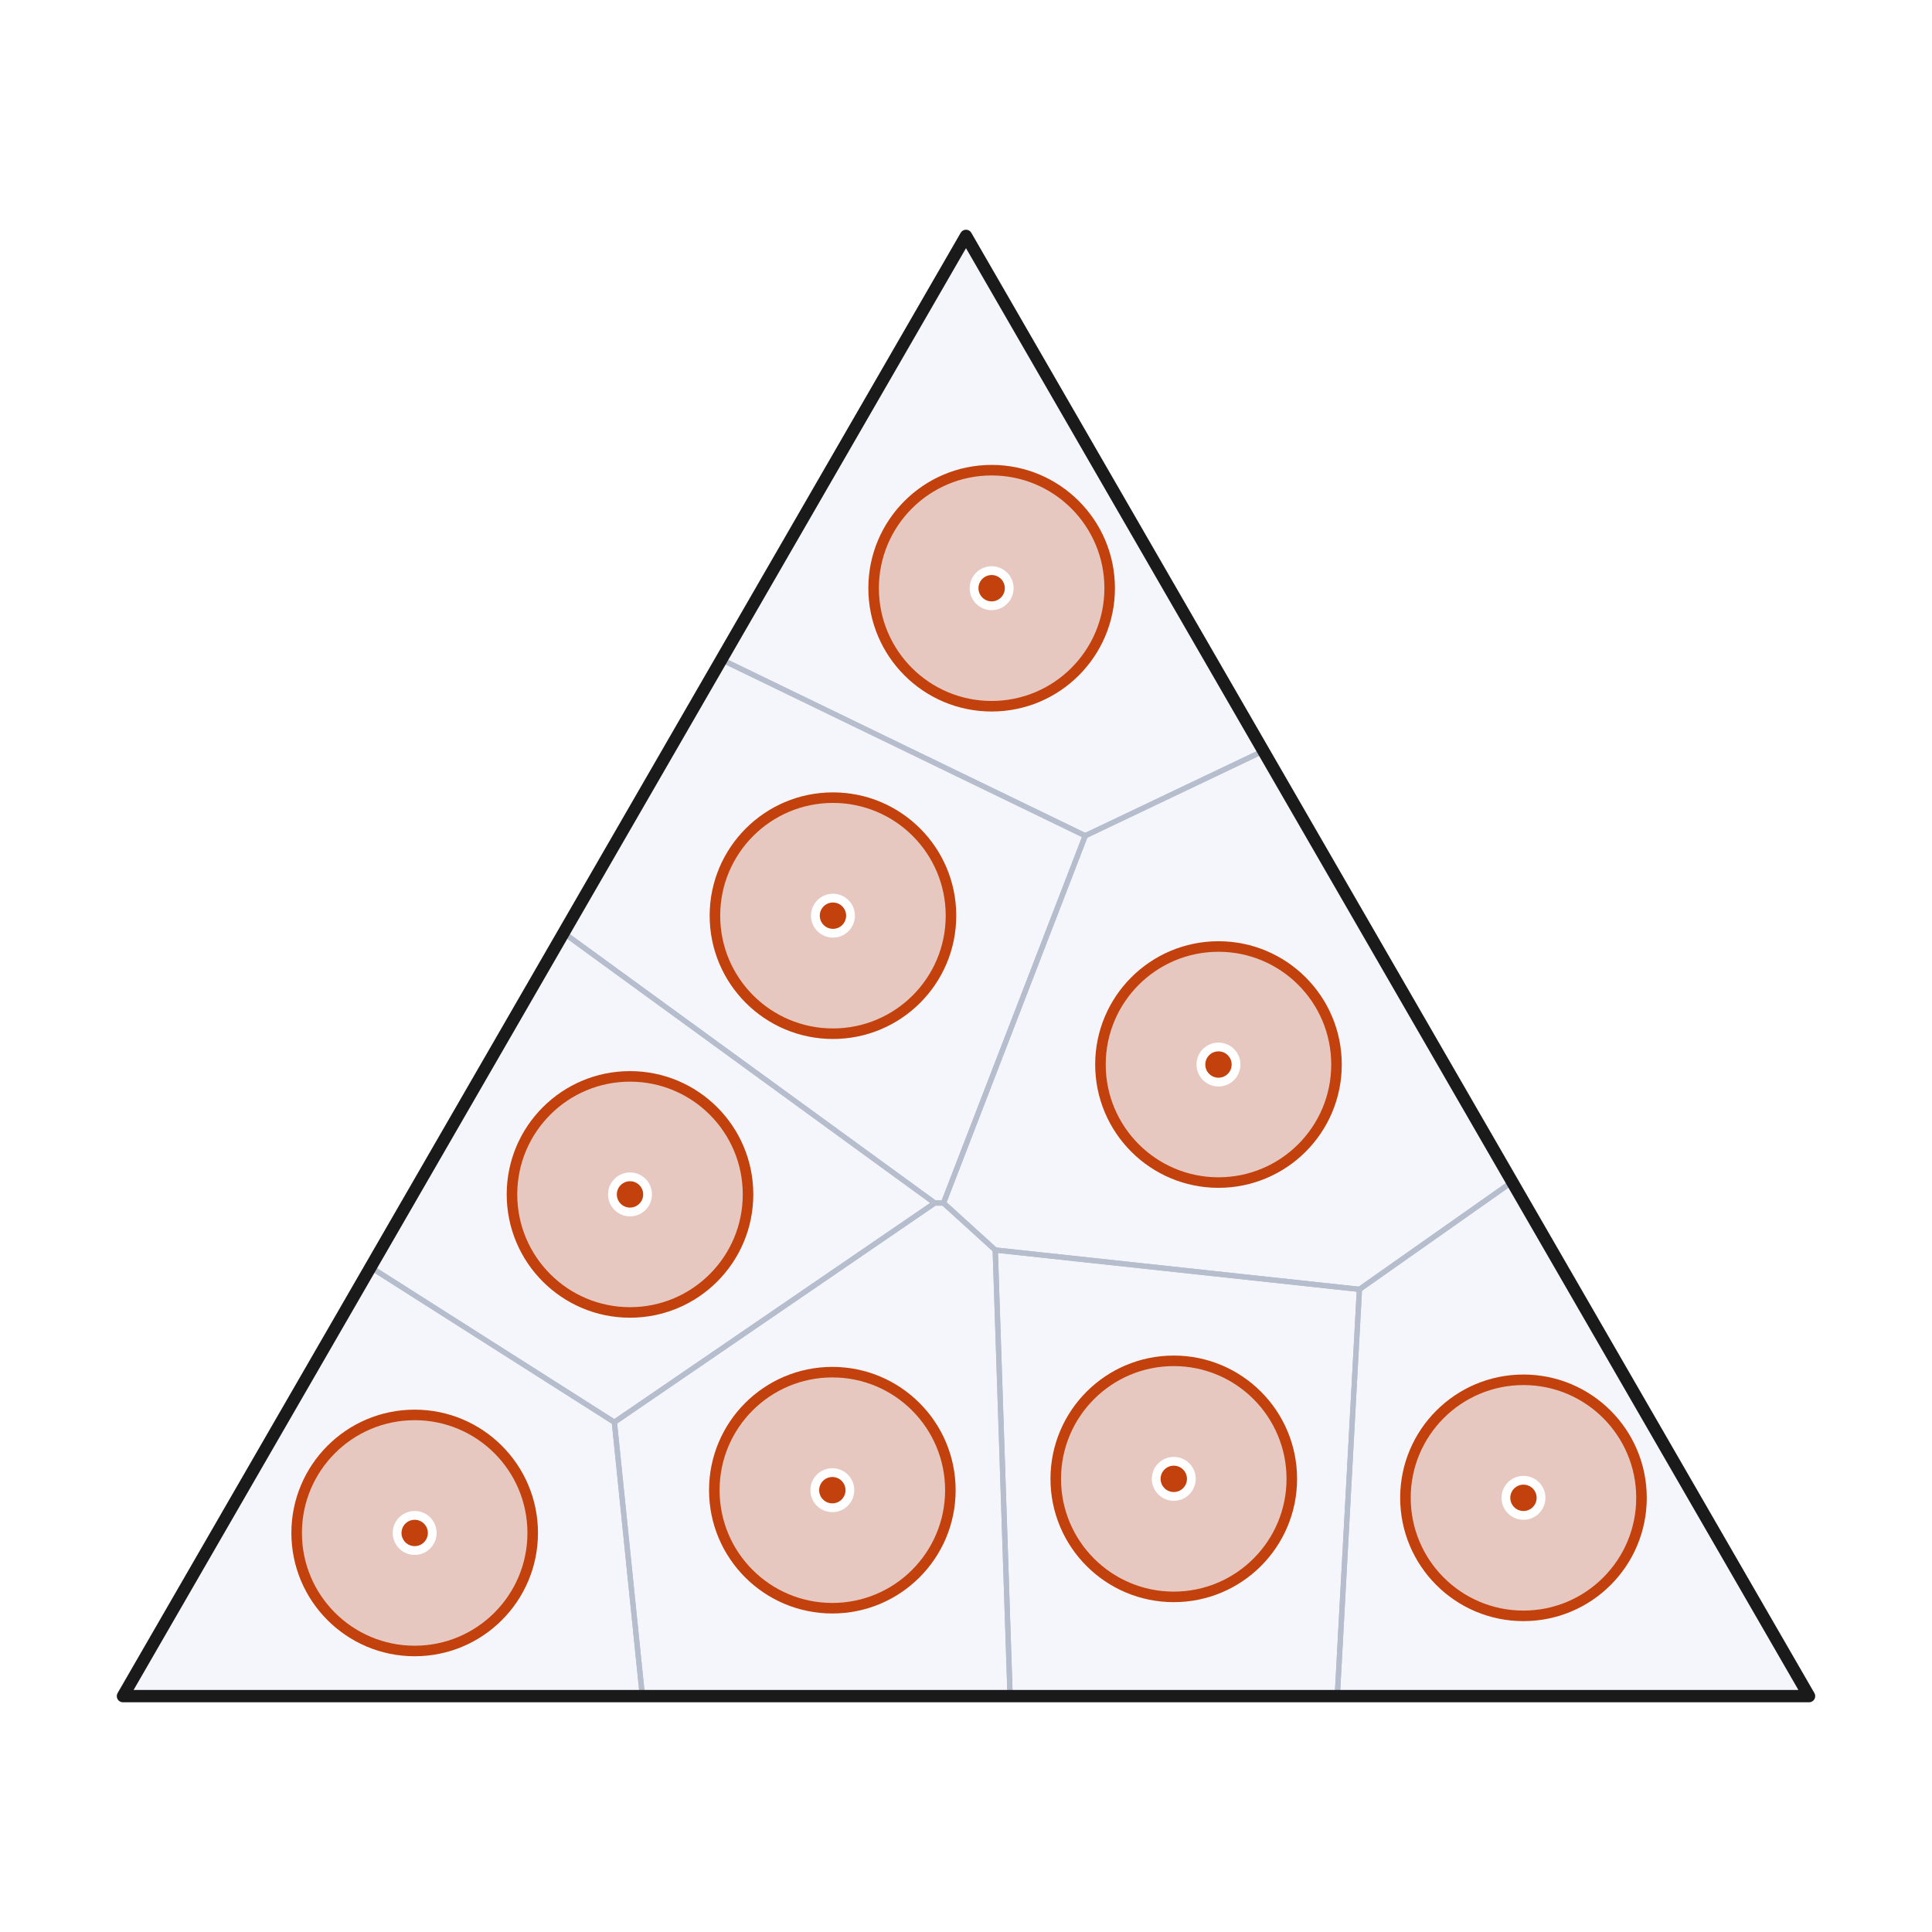
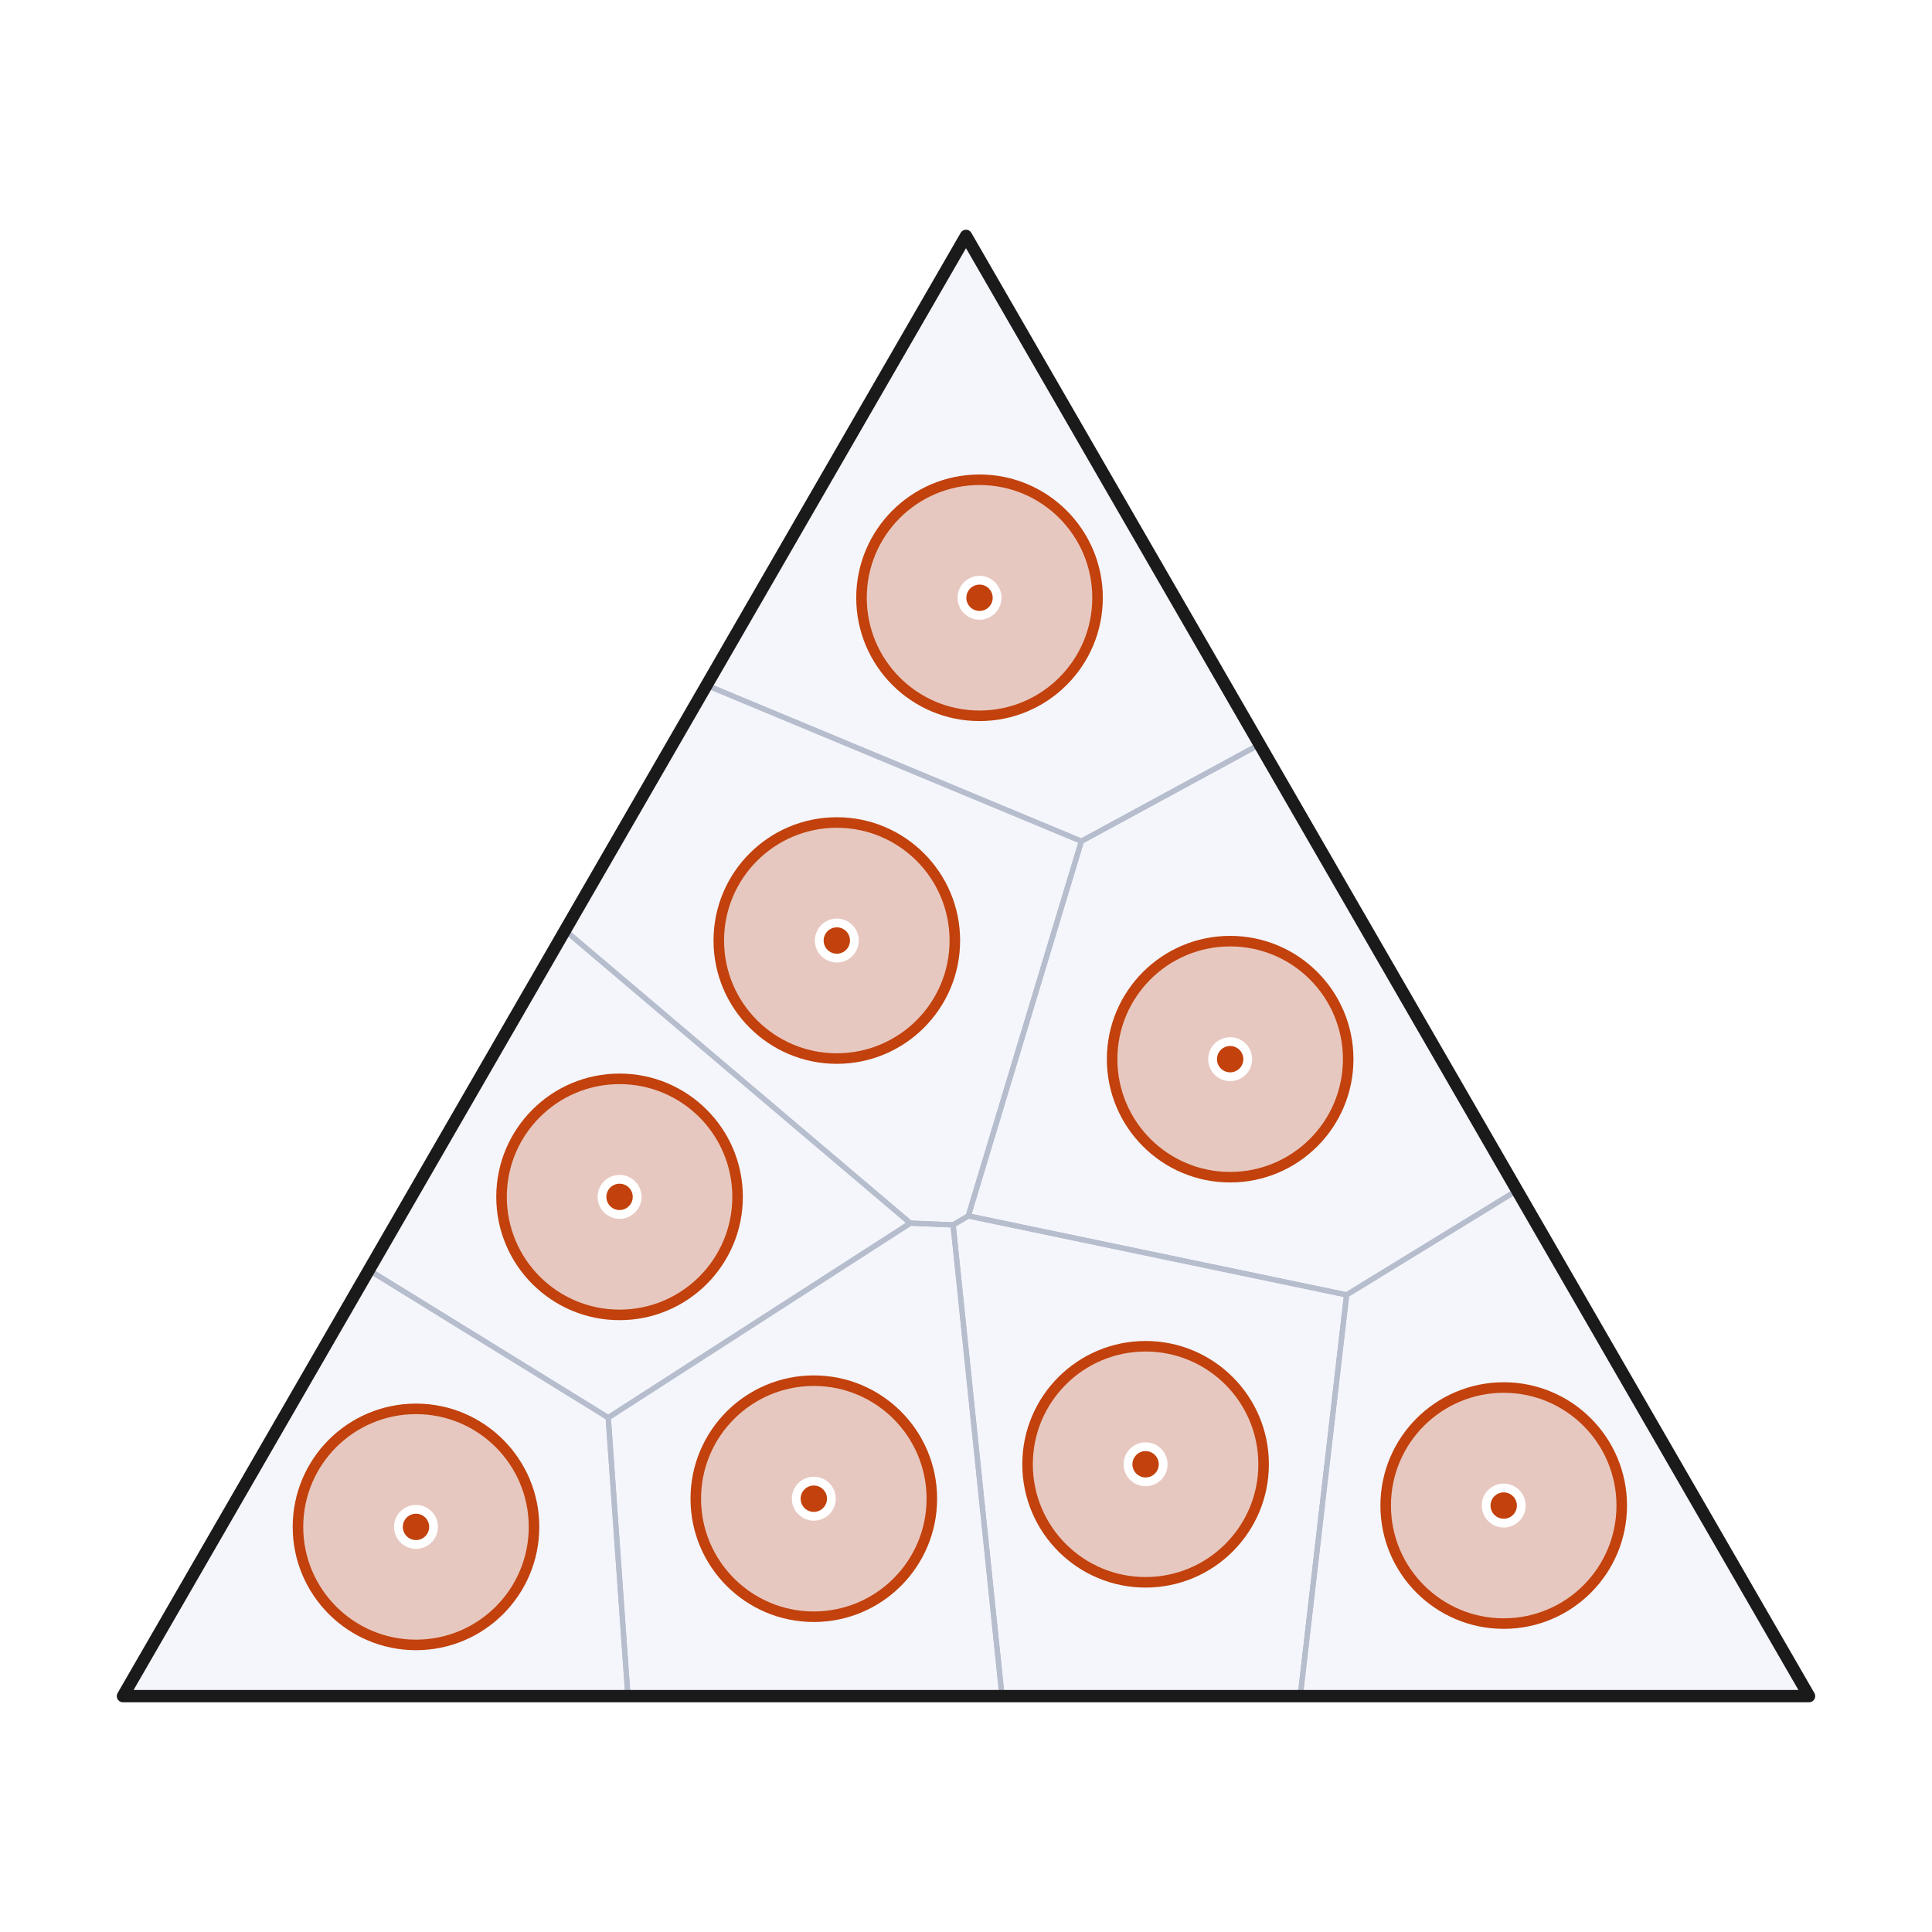
<svg xmlns="http://www.w3.org/2000/svg" viewBox="0 0 220 220" role="img" aria-label="8 circles of radius 0.7 in polygon">
  <style>
    .bg { fill: #fff; }
    .cells path { fill: rgba(80, 110, 200, 0.06); stroke: #b6bdcd; stroke-width: 0.6; }
    .boundary { fill: none; stroke: #1a1a1a; stroke-width: 1.4; stroke-linejoin: round; }
    .sites circle { fill: #c2410c; stroke: #fff; stroke-width: 1; }
    .sites circle.disc { fill: rgba(194, 65, 12, 0.25); stroke: #c2410c; stroke-width: 1.2; }
  </style>
  <rect class="bg" width="100%" height="100%" />
  <g class="cells">
-     <path d="M107.44,136.99 L113.33,142.34 L154.80,146.82 L172.19,134.58 L143.86,85.51 L123.58,95.17 Z" />
-     <path d="M152.28,193.14 L206.00,193.14 L172.19,134.58 L154.80,146.82 Z" />
-     <path d="M69.96,161.95 L73.15,193.14 L115.02,193.14 L113.33,142.34 L107.44,136.99 L106.44,136.99 Z" />
-     <path d="M42.20,144.30 L69.96,161.95 L106.44,136.99 L64.18,106.23 Z" />
-     <path d="M14.00,193.14 L73.15,193.14 L69.96,161.95 L42.20,144.30 Z" />
-     <path d="M113.33,142.34 L115.02,193.14 L152.28,193.14 L154.80,146.82 Z" />
-     <path d="M64.18,106.23 L106.44,136.99 L107.44,136.99 L123.58,95.17 L82.15,75.10 Z" />
-     <path d="M82.15,75.10 L123.58,95.17 L143.86,85.51 L110.00,26.86 Z" />
+     <path d="M64.34,105.94 L103.66,139.28 L108.53,139.48 L110.26,138.46 L123.14,95.79 L80.46,78.03 Z" />
+     <path d="M14.00,193.14 L71.50,193.14 L69.26,161.43 L42.01,144.62 Z" />
+     <path d="M42.01,144.62 L69.26,161.43 L103.66,139.28 L64.34,105.94 Z" />
+     <path d="M148.06,193.14 L206.00,193.14 L172.75,135.55 L153.34,147.45 Z" />
+     <path d="M80.46,78.03 L123.14,95.79 L143.43,84.77 L110.00,26.86 Z" />
+     <path d="M69.26,161.43 L71.50,193.14 L114.10,193.14 L108.53,139.48 L103.66,139.28 Z" />
+     <path d="M108.53,139.48 L114.10,193.14 L148.06,193.14 L153.34,147.45 L110.26,138.46 Z" />
+     <path d="M110.26,138.46 L153.34,147.45 L172.75,135.55 L143.43,84.77 L123.14,95.79 Z" />
  </g>
  <path class="boundary" d="M14.00,193.14 L206.00,193.14 L110.00,26.86 Z" />
  <g class="sites">
-     <circle class="disc" cx="138.75" cy="121.22" r="13.44" />
-     <circle cx="138.75" cy="121.22" r="2" />
-     <circle class="disc" cx="173.48" cy="170.56" r="13.44" />
-     <circle cx="173.48" cy="170.56" r="2" />
-     <circle class="disc" cx="94.78" cy="169.69" r="13.44" />
-     <circle cx="94.78" cy="169.69" r="2" />
-     <circle class="disc" cx="71.74" cy="136.01" r="13.44" />
-     <circle cx="71.74" cy="136.01" r="2" />
-     <circle class="disc" cx="47.22" cy="174.56" r="13.44" />
-     <circle cx="47.22" cy="174.56" r="2" />
-     <circle class="disc" cx="133.66" cy="168.40" r="13.44" />
-     <circle cx="133.66" cy="168.40" r="2" />
-     <circle class="disc" cx="94.85" cy="104.27" r="13.44" />
-     <circle cx="94.85" cy="104.27" r="2" />
-     <circle class="disc" cx="112.92" cy="66.98" r="13.44" />
-     <circle cx="112.92" cy="66.98" r="2" />
+     <circle class="disc" cx="95.29" cy="107.10" r="13.44" />
+     <circle cx="95.29" cy="107.10" r="2" />
+     <circle class="disc" cx="47.37" cy="173.87" r="13.44" />
+     <circle cx="47.37" cy="173.87" r="2" />
+     <circle class="disc" cx="70.55" cy="136.29" r="13.44" />
+     <circle cx="70.55" cy="136.29" r="2" />
+     <circle class="disc" cx="171.23" cy="171.44" r="13.44" />
+     <circle cx="171.23" cy="171.44" r="2" />
+     <circle class="disc" cx="111.54" cy="68.07" r="13.44" />
+     <circle cx="111.54" cy="68.07" r="2" />
+     <circle class="disc" cx="92.67" cy="170.66" r="13.44" />
+     <circle cx="92.67" cy="170.66" r="2" />
+     <circle class="disc" cx="130.45" cy="166.74" r="13.44" />
+     <circle cx="130.45" cy="166.74" r="2" />
+     <circle class="disc" cx="140.08" cy="120.61" r="13.44" />
+     <circle cx="140.08" cy="120.61" r="2" />
  </g>
</svg>
